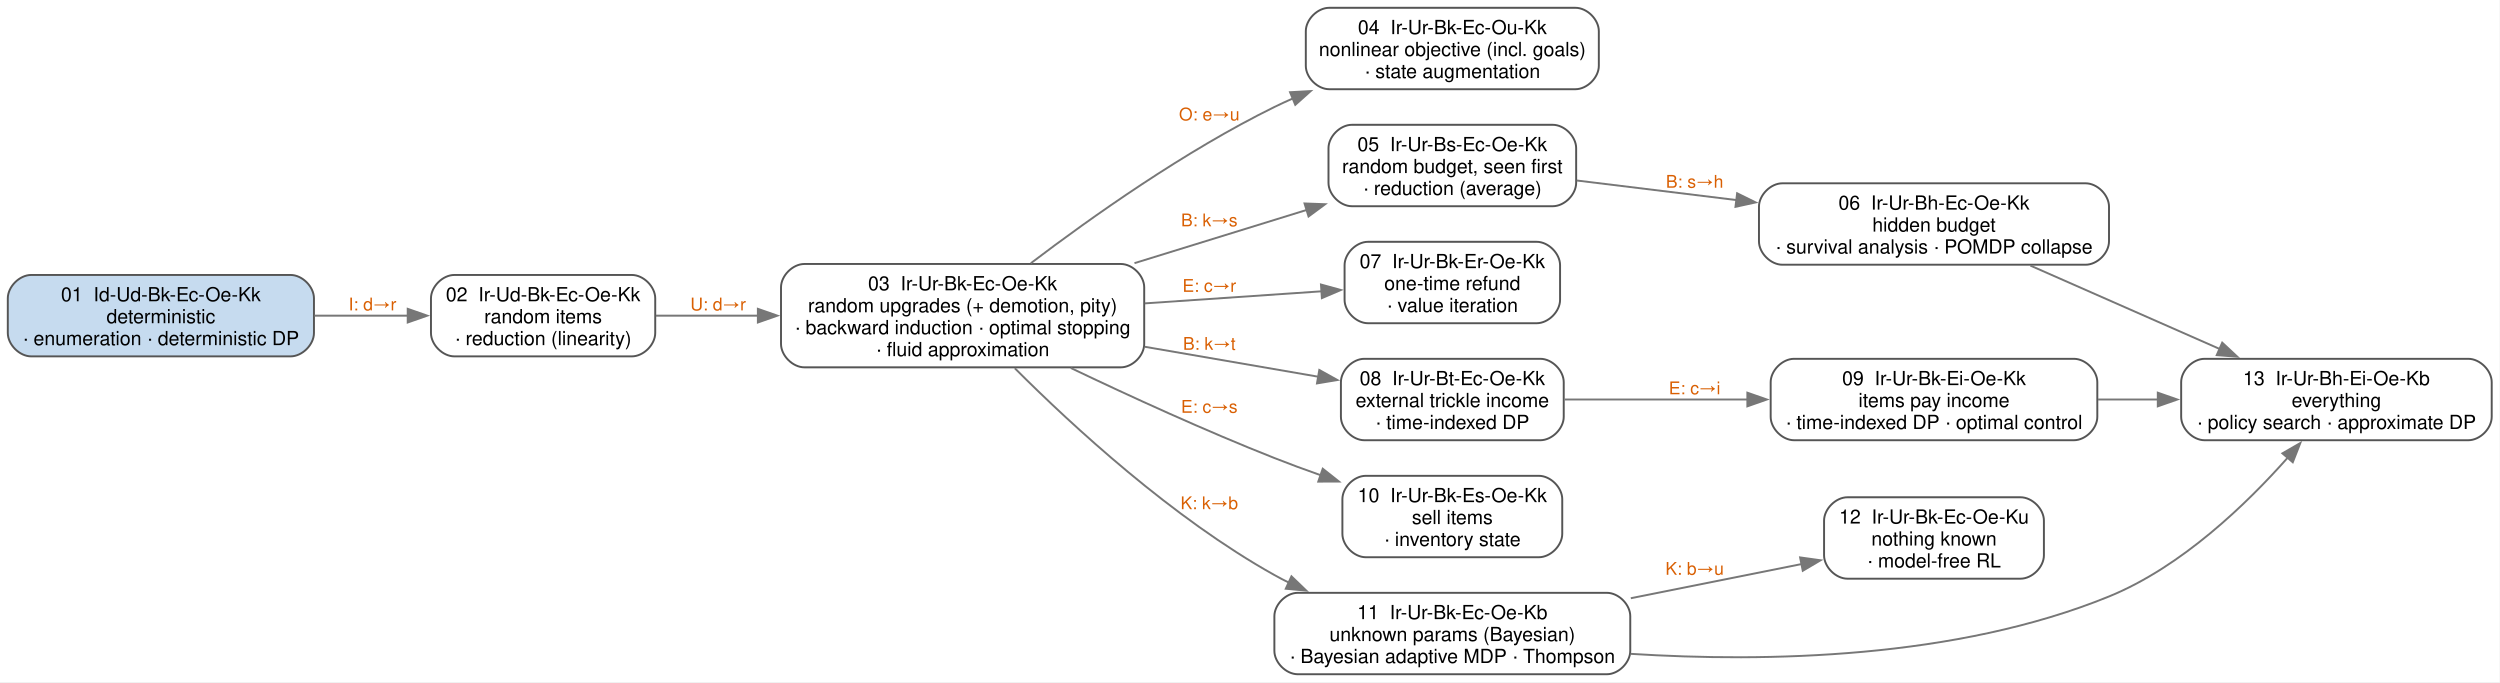
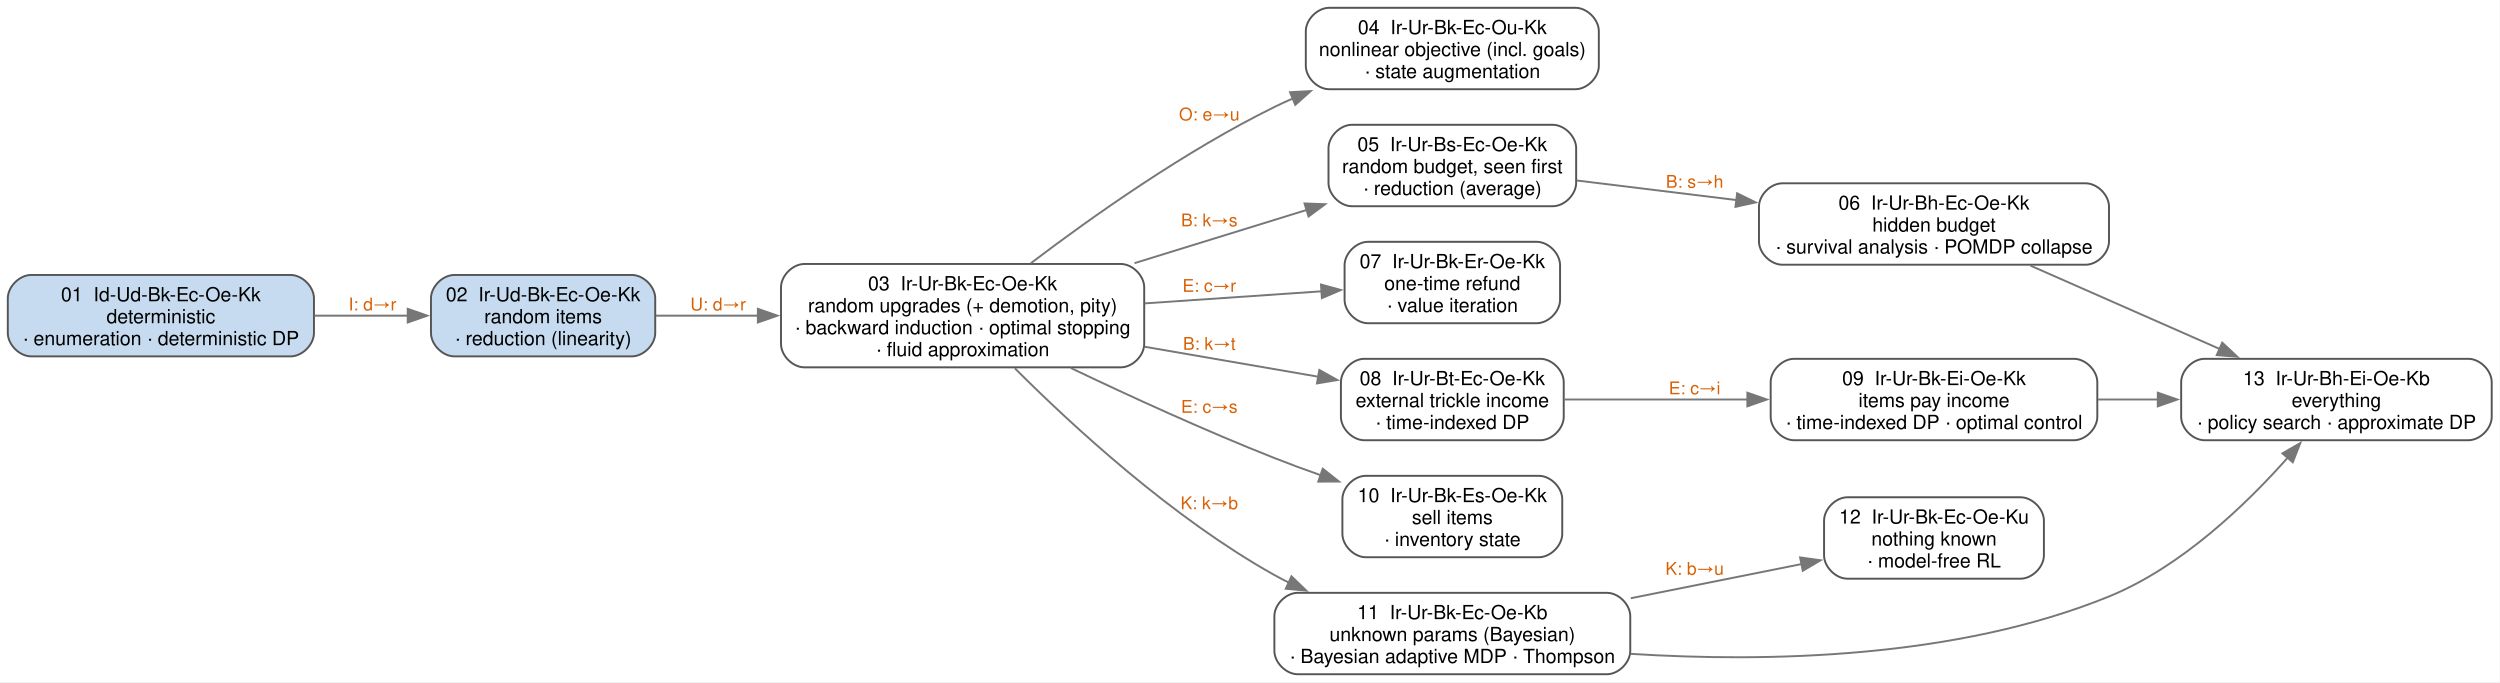
<svg xmlns="http://www.w3.org/2000/svg" width="1282pt" height="350pt" viewBox="0.00 0.00 1282.00 350.00">
  <g id="graph0" class="graph" transform="scale(1 1) rotate(0) translate(4 345.75)">
    <polygon fill="white" stroke="none" points="-4,4 -4,-345.75 1277.75,-345.75 1277.75,4 -4,4" />
    <g id="node1" class="node">
      <path fill="#c6dbef" stroke="#555555" d="M145,-204.75C145,-204.75 12,-204.75 12,-204.75 6,-204.75 0,-198.75 0,-192.75 0,-192.75 0,-175 0,-175 0,-169 6,-163 12,-163 12,-163 145,-163 145,-163 151,-163 157,-169 157,-175 157,-175 157,-192.75 157,-192.75 157,-198.75 151,-204.75 145,-204.75" />
      <text xml:space="preserve" text-anchor="middle" x="78.5" y="-191.25" font-family="Helvetica,sans-Serif" font-size="10.00">01  Id-Ud-Bk-Ec-Oe-Kk</text>
      <text xml:space="preserve" text-anchor="middle" x="78.5" y="-180" font-family="Helvetica,sans-Serif" font-size="10.00">deterministic</text>
      <text xml:space="preserve" text-anchor="middle" x="78.5" y="-168.75" font-family="Helvetica,sans-Serif" font-size="10.00">· enumeration · deterministic DP</text>
    </g>
    <g id="node2" class="node">
-       <path fill="white" stroke="#555555" d="M320,-204.75C320,-204.75 229,-204.75 229,-204.75 223,-204.75 217,-198.75 217,-192.75 217,-192.75 217,-175 217,-175 217,-169 223,-163 229,-163 229,-163 320,-163 320,-163 326,-163 332,-169 332,-175 332,-175 332,-192.75 332,-192.75 332,-198.75 326,-204.75 320,-204.75" />
+       <path fill="#c6dbef" stroke="#555555" d="M320,-204.75C320,-204.75 229,-204.75 229,-204.75 223,-204.75 217,-198.75 217,-192.75 217,-192.75 217,-175 217,-175 217,-169 223,-163 229,-163 229,-163 320,-163 320,-163 326,-163 332,-169 332,-175 332,-175 332,-192.75 332,-192.75 332,-198.75 326,-204.75 320,-204.75" />
      <text xml:space="preserve" text-anchor="middle" x="274.5" y="-191.25" font-family="Helvetica,sans-Serif" font-size="10.00">02  Ir-Ud-Bk-Ec-Oe-Kk</text>
      <text xml:space="preserve" text-anchor="middle" x="274.5" y="-180" font-family="Helvetica,sans-Serif" font-size="10.00">random items</text>
      <text xml:space="preserve" text-anchor="middle" x="274.5" y="-168.75" font-family="Helvetica,sans-Serif" font-size="10.00">· reduction (linearity)</text>
    </g>
    <g id="edge1" class="edge">
      <path fill="none" stroke="#777777" d="M157.29,-183.88C173.24,-183.88 189.91,-183.88 205.48,-183.88" />
      <polygon fill="#777777" stroke="#777777" points="205.08,-187.38 215.08,-183.88 205.08,-180.38 205.08,-187.38" />
      <text xml:space="preserve" text-anchor="middle" x="187" y="-186.57" font-family="Helvetica,sans-Serif" font-size="9.00" fill="#d95f02">I: d→r</text>
    </g>
    <g id="node3" class="node">
      <path fill="white" stroke="#555555" d="M570.75,-210.38C570.75,-210.38 408.5,-210.38 408.5,-210.38 402.5,-210.38 396.5,-204.38 396.5,-198.38 396.5,-198.38 396.5,-169.38 396.5,-169.38 396.5,-163.38 402.5,-157.38 408.5,-157.38 408.5,-157.38 570.75,-157.38 570.75,-157.38 576.75,-157.38 582.75,-163.38 582.75,-169.38 582.75,-169.38 582.75,-198.38 582.75,-198.38 582.75,-204.38 576.75,-210.38 570.75,-210.38" />
      <text xml:space="preserve" text-anchor="middle" x="489.62" y="-196.88" font-family="Helvetica,sans-Serif" font-size="10.00">03  Ir-Ur-Bk-Ec-Oe-Kk</text>
      <text xml:space="preserve" text-anchor="middle" x="489.62" y="-185.62" font-family="Helvetica,sans-Serif" font-size="10.00">random upgrades (+ demotion, pity)</text>
      <text xml:space="preserve" text-anchor="middle" x="489.62" y="-174.38" font-family="Helvetica,sans-Serif" font-size="10.00">· backward induction · optimal stopping</text>
      <text xml:space="preserve" text-anchor="middle" x="489.62" y="-163.12" font-family="Helvetica,sans-Serif" font-size="10.00">· fluid approximation</text>
    </g>
    <g id="edge2" class="edge">
      <path fill="none" stroke="#777777" d="M332.33,-183.88C348.49,-183.88 366.62,-183.88 384.65,-183.88" />
      <polygon fill="#777777" stroke="#777777" points="384.64,-187.38 394.64,-183.88 384.64,-180.38 384.64,-187.38" />
      <text xml:space="preserve" text-anchor="middle" x="364.25" y="-186.57" font-family="Helvetica,sans-Serif" font-size="9.00" fill="#d95f02">U: d→r</text>
    </g>
    <g id="node4" class="node">
      <path fill="white" stroke="#555555" d="M803.88,-341.75C803.88,-341.75 677.62,-341.75 677.62,-341.75 671.62,-341.75 665.62,-335.75 665.62,-329.75 665.62,-329.75 665.62,-312 665.62,-312 665.62,-306 671.62,-300 677.62,-300 677.62,-300 803.88,-300 803.88,-300 809.88,-300 815.88,-306 815.88,-312 815.88,-312 815.88,-329.75 815.88,-329.75 815.88,-335.75 809.88,-341.75 803.88,-341.75" />
      <text xml:space="preserve" text-anchor="middle" x="740.75" y="-328.25" font-family="Helvetica,sans-Serif" font-size="10.00">04  Ir-Ur-Bk-Ec-Ou-Kk</text>
      <text xml:space="preserve" text-anchor="middle" x="740.75" y="-317" font-family="Helvetica,sans-Serif" font-size="10.00">nonlinear objective (incl. goals)</text>
      <text xml:space="preserve" text-anchor="middle" x="740.75" y="-305.75" font-family="Helvetica,sans-Serif" font-size="10.00">· state augmentation</text>
    </g>
    <g id="edge3" class="edge">
      <path fill="none" stroke="#777777" d="M524.61,-210.77C555.69,-234.37 603.69,-268.36 649.5,-290.88 652.59,-292.39 655.77,-293.86 659.01,-295.28" />
      <polygon fill="#777777" stroke="#777777" points="657.54,-298.46 668.12,-299.05 660.22,-291.99 657.54,-298.46" />
      <text xml:space="preserve" text-anchor="middle" x="616.12" y="-284" font-family="Helvetica,sans-Serif" font-size="9.00" fill="#d95f02">O: e→u</text>
    </g>
    <g id="node5" class="node">
      <path fill="white" stroke="#555555" d="M792.25,-281.75C792.25,-281.75 689.25,-281.75 689.25,-281.75 683.25,-281.75 677.25,-275.75 677.25,-269.75 677.25,-269.75 677.25,-252 677.25,-252 677.25,-246 683.25,-240 689.25,-240 689.25,-240 792.25,-240 792.25,-240 798.25,-240 804.25,-246 804.25,-252 804.25,-252 804.25,-269.75 804.25,-269.75 804.25,-275.75 798.25,-281.75 792.25,-281.75" />
      <text xml:space="preserve" text-anchor="middle" x="740.75" y="-268.25" font-family="Helvetica,sans-Serif" font-size="10.00">05  Ir-Ur-Bs-Ec-Oe-Kk</text>
      <text xml:space="preserve" text-anchor="middle" x="740.75" y="-257" font-family="Helvetica,sans-Serif" font-size="10.00">random budget, seen first</text>
      <text xml:space="preserve" text-anchor="middle" x="740.75" y="-245.75" font-family="Helvetica,sans-Serif" font-size="10.00">· reduction (average)</text>
    </g>
    <g id="edge4" class="edge">
      <path fill="none" stroke="#777777" d="M577.76,-210.81C606.62,-219.73 638.44,-229.56 666.18,-238.13" />
      <polygon fill="#777777" stroke="#777777" points="664.96,-241.42 675.54,-241.03 667.02,-234.73 664.96,-241.42" />
      <text xml:space="preserve" text-anchor="middle" x="616.12" y="-229.69" font-family="Helvetica,sans-Serif" font-size="9.00" fill="#d95f02">B: k→s</text>
    </g>
    <g id="node7" class="node">
      <path fill="white" stroke="#555555" d="M784,-221.75C784,-221.75 697.5,-221.75 697.5,-221.75 691.5,-221.75 685.5,-215.75 685.5,-209.75 685.5,-209.75 685.5,-192 685.5,-192 685.5,-186 691.5,-180 697.5,-180 697.5,-180 784,-180 784,-180 790,-180 796,-186 796,-192 796,-192 796,-209.75 796,-209.75 796,-215.75 790,-221.75 784,-221.75" />
      <text xml:space="preserve" text-anchor="middle" x="740.75" y="-208.25" font-family="Helvetica,sans-Serif" font-size="10.00">07  Ir-Ur-Bk-Er-Oe-Kk</text>
      <text xml:space="preserve" text-anchor="middle" x="740.75" y="-197" font-family="Helvetica,sans-Serif" font-size="10.00">one-time refund</text>
      <text xml:space="preserve" text-anchor="middle" x="740.75" y="-185.75" font-family="Helvetica,sans-Serif" font-size="10.00">· value iteration</text>
    </g>
    <g id="edge6" class="edge">
      <path fill="none" stroke="#777777" d="M583.04,-190.18C613.22,-192.24 646.11,-194.48 673.92,-196.38" />
      <polygon fill="#777777" stroke="#777777" points="673.39,-199.85 683.6,-197.04 673.86,-192.87 673.39,-199.85" />
      <text xml:space="preserve" text-anchor="middle" x="616.12" y="-196.09" font-family="Helvetica,sans-Serif" font-size="9.00" fill="#d95f02">E: c→r</text>
    </g>
    <g id="node8" class="node">
      <path fill="white" stroke="#555555" d="M785.88,-161.75C785.88,-161.75 695.62,-161.75 695.62,-161.75 689.62,-161.75 683.62,-155.75 683.62,-149.75 683.62,-149.75 683.62,-132 683.62,-132 683.62,-126 689.62,-120 695.62,-120 695.62,-120 785.88,-120 785.88,-120 791.88,-120 797.88,-126 797.88,-132 797.88,-132 797.88,-149.75 797.88,-149.75 797.88,-155.75 791.88,-161.75 785.88,-161.75" />
      <text xml:space="preserve" text-anchor="middle" x="740.75" y="-148.25" font-family="Helvetica,sans-Serif" font-size="10.00">08  Ir-Ur-Bt-Ec-Oe-Kk</text>
      <text xml:space="preserve" text-anchor="middle" x="740.75" y="-137" font-family="Helvetica,sans-Serif" font-size="10.00">external trickle income</text>
      <text xml:space="preserve" text-anchor="middle" x="740.75" y="-125.75" font-family="Helvetica,sans-Serif" font-size="10.00">· time-indexed DP</text>
    </g>
    <g id="edge7" class="edge">
      <path fill="none" stroke="#777777" d="M583.04,-167.92C612.61,-162.82 644.78,-157.27 672.23,-152.53" />
      <polygon fill="#777777" stroke="#777777" points="672.54,-156.03 681.8,-150.88 671.35,-149.13 672.54,-156.03" />
      <text xml:space="preserve" text-anchor="middle" x="616.12" y="-166.36" font-family="Helvetica,sans-Serif" font-size="9.00" fill="#d95f02">B: k→t</text>
    </g>
    <g id="node10" class="node">
      <path fill="white" stroke="#555555" d="M785.12,-101.75C785.12,-101.75 696.38,-101.75 696.38,-101.75 690.38,-101.75 684.38,-95.75 684.38,-89.75 684.38,-89.75 684.38,-72 684.38,-72 684.38,-66 690.38,-60 696.38,-60 696.38,-60 785.12,-60 785.12,-60 791.12,-60 797.12,-66 797.12,-72 797.12,-72 797.12,-89.75 797.12,-89.75 797.12,-95.75 791.12,-101.75 785.12,-101.75" />
      <text xml:space="preserve" text-anchor="middle" x="740.75" y="-88.25" font-family="Helvetica,sans-Serif" font-size="10.00">10  Ir-Ur-Bk-Es-Oe-Kk</text>
      <text xml:space="preserve" text-anchor="middle" x="740.75" y="-77" font-family="Helvetica,sans-Serif" font-size="10.00">sell items</text>
      <text xml:space="preserve" text-anchor="middle" x="740.75" y="-65.75" font-family="Helvetica,sans-Serif" font-size="10.00">· inventory state</text>
    </g>
    <g id="edge9" class="edge">
      <path fill="none" stroke="#777777" d="M545.13,-157.03C575.5,-142.53 614.2,-124.8 649.5,-110.88 657.1,-107.88 665.14,-104.91 673.16,-102.09" />
      <polygon fill="#777777" stroke="#777777" points="674.3,-105.4 682.61,-98.82 672.01,-98.78 674.3,-105.4" />
      <text xml:space="preserve" text-anchor="middle" x="616.12" y="-134.07" font-family="Helvetica,sans-Serif" font-size="9.00" fill="#d95f02">E: c→s</text>
    </g>
    <g id="node11" class="node">
      <path fill="white" stroke="#555555" d="M820,-41.75C820,-41.75 661.5,-41.75 661.5,-41.75 655.5,-41.75 649.5,-35.75 649.5,-29.75 649.5,-29.75 649.5,-12 649.5,-12 649.5,-6 655.5,0 661.5,0 661.5,0 820,0 820,0 826,0 832,-6 832,-12 832,-12 832,-29.75 832,-29.75 832,-35.75 826,-41.75 820,-41.75" />
      <text xml:space="preserve" text-anchor="middle" x="740.75" y="-28.25" font-family="Helvetica,sans-Serif" font-size="10.00">11  Ir-Ur-Bk-Ec-Oe-Kb</text>
      <text xml:space="preserve" text-anchor="middle" x="740.75" y="-17" font-family="Helvetica,sans-Serif" font-size="10.00">unknown params (Bayesian)</text>
      <text xml:space="preserve" text-anchor="middle" x="740.75" y="-5.75" font-family="Helvetica,sans-Serif" font-size="10.00">· Bayesian adaptive MDP · Thompson</text>
    </g>
    <g id="edge10" class="edge">
      <path fill="none" stroke="#777777" d="M516.39,-156.91C546.03,-127.26 597.36,-79.97 649.5,-50.88 651.96,-49.5 654.49,-48.18 657.08,-46.91" />
      <polygon fill="#777777" stroke="#777777" points="658.26,-50.21 665.89,-42.87 655.34,-43.85 658.26,-50.21" />
      <text xml:space="preserve" text-anchor="middle" x="616.12" y="-84.64" font-family="Helvetica,sans-Serif" font-size="9.00" fill="#d95f02">K: k→b</text>
    </g>
    <g id="node6" class="node">
      <path fill="white" stroke="#555555" d="M1065.5,-251.75C1065.5,-251.75 910,-251.75 910,-251.75 904,-251.75 898,-245.75 898,-239.75 898,-239.75 898,-222 898,-222 898,-216 904,-210 910,-210 910,-210 1065.5,-210 1065.5,-210 1071.5,-210 1077.5,-216 1077.5,-222 1077.5,-222 1077.5,-239.75 1077.5,-239.75 1077.5,-245.75 1071.5,-251.75 1065.5,-251.75" />
      <text xml:space="preserve" text-anchor="middle" x="987.75" y="-238.25" font-family="Helvetica,sans-Serif" font-size="10.00">06  Ir-Ur-Bh-Ec-Oe-Kk</text>
      <text xml:space="preserve" text-anchor="middle" x="987.75" y="-227" font-family="Helvetica,sans-Serif" font-size="10.00">hidden budget</text>
      <text xml:space="preserve" text-anchor="middle" x="987.75" y="-215.75" font-family="Helvetica,sans-Serif" font-size="10.00">· survival analysis · POMDP collapse</text>
    </g>
    <g id="edge5" class="edge">
      <path fill="none" stroke="#777777" d="M804.53,-253.19C829.45,-250.14 858.74,-246.55 886.45,-243.16" />
      <polygon fill="#777777" stroke="#777777" points="886.8,-246.64 896.3,-241.95 885.95,-239.69 886.8,-246.64" />
      <text xml:space="preserve" text-anchor="middle" x="865" y="-249.47" font-family="Helvetica,sans-Serif" font-size="9.00" fill="#d95f02">B: s→h</text>
    </g>
    <g id="node13" class="node">
      <path fill="white" stroke="#555555" d="M1261.75,-161.75C1261.75,-161.75 1126.5,-161.75 1126.5,-161.75 1120.5,-161.75 1114.5,-155.75 1114.5,-149.75 1114.5,-149.75 1114.5,-132 1114.5,-132 1114.5,-126 1120.5,-120 1126.5,-120 1126.5,-120 1261.75,-120 1261.75,-120 1267.75,-120 1273.75,-126 1273.75,-132 1273.75,-132 1273.75,-149.75 1273.75,-149.75 1273.75,-155.75 1267.75,-161.75 1261.75,-161.75" />
      <text xml:space="preserve" text-anchor="middle" x="1194.12" y="-148.25" font-family="Helvetica,sans-Serif" font-size="10.00">13  Ir-Ur-Bh-Ei-Oe-Kb</text>
      <text xml:space="preserve" text-anchor="middle" x="1194.12" y="-137" font-family="Helvetica,sans-Serif" font-size="10.00">everything</text>
      <text xml:space="preserve" text-anchor="middle" x="1194.12" y="-125.75" font-family="Helvetica,sans-Serif" font-size="10.00">· policy search · approximate DP</text>
    </g>
    <g id="edge12" class="edge">
      <path fill="none" stroke="#777777" d="M1037.18,-209.55C1066.35,-196.7 1103.68,-180.26 1134.5,-166.69" />
      <polygon fill="#777777" stroke="#777777" points="1135.56,-170.05 1143.3,-162.82 1132.74,-163.64 1135.56,-170.05" />
    </g>
    <g id="node9" class="node">
      <path fill="white" stroke="#555555" d="M1059.5,-161.75C1059.5,-161.75 916,-161.75 916,-161.75 910,-161.75 904,-155.75 904,-149.75 904,-149.75 904,-132 904,-132 904,-126 910,-120 916,-120 916,-120 1059.5,-120 1059.5,-120 1065.5,-120 1071.5,-126 1071.5,-132 1071.5,-132 1071.5,-149.75 1071.5,-149.75 1071.5,-155.75 1065.5,-161.75 1059.5,-161.75" />
      <text xml:space="preserve" text-anchor="middle" x="987.75" y="-148.25" font-family="Helvetica,sans-Serif" font-size="10.00">09  Ir-Ur-Bk-Ei-Oe-Kk</text>
      <text xml:space="preserve" text-anchor="middle" x="987.75" y="-137" font-family="Helvetica,sans-Serif" font-size="10.00">items pay income</text>
      <text xml:space="preserve" text-anchor="middle" x="987.75" y="-125.75" font-family="Helvetica,sans-Serif" font-size="10.00">· time-indexed DP · optimal control</text>
    </g>
    <g id="edge8" class="edge">
      <path fill="none" stroke="#777777" d="M798.27,-140.88C826.2,-140.88 860.67,-140.88 892.45,-140.88" />
      <polygon fill="#777777" stroke="#777777" points="892.05,-144.38 902.05,-140.88 892.05,-137.38 892.05,-144.38" />
      <text xml:space="preserve" text-anchor="middle" x="865" y="-143.57" font-family="Helvetica,sans-Serif" font-size="9.00" fill="#d95f02">E: c→i</text>
    </g>
    <g id="edge13" class="edge">
      <path fill="none" stroke="#777777" d="M1071.88,-140.88C1081.99,-140.88 1092.37,-140.88 1102.59,-140.88" />
      <polygon fill="#777777" stroke="#777777" points="1102.52,-144.38 1112.52,-140.88 1102.52,-137.38 1102.52,-144.38" />
    </g>
    <g id="node12" class="node">
      <path fill="white" stroke="#555555" d="M1032.12,-90.75C1032.12,-90.75 943.38,-90.75 943.38,-90.75 937.38,-90.75 931.38,-84.75 931.38,-78.75 931.38,-78.75 931.38,-61 931.38,-61 931.38,-55 937.38,-49 943.38,-49 943.38,-49 1032.12,-49 1032.12,-49 1038.12,-49 1044.12,-55 1044.12,-61 1044.12,-61 1044.12,-78.75 1044.12,-78.75 1044.12,-84.75 1038.12,-90.75 1032.12,-90.75" />
      <text xml:space="preserve" text-anchor="middle" x="987.75" y="-77.25" font-family="Helvetica,sans-Serif" font-size="10.00">12  Ir-Ur-Bk-Ec-Oe-Ku</text>
      <text xml:space="preserve" text-anchor="middle" x="987.75" y="-66" font-family="Helvetica,sans-Serif" font-size="10.00">nothing known</text>
      <text xml:space="preserve" text-anchor="middle" x="987.75" y="-54.75" font-family="Helvetica,sans-Serif" font-size="10.00">· model-free RL</text>
    </g>
    <g id="edge11" class="edge">
      <path fill="none" stroke="#777777" d="M832.28,-38.98C861.27,-44.78 892.82,-51.09 919.8,-56.49" />
      <polygon fill="#777777" stroke="#777777" points="919.09,-59.91 929.58,-58.44 920.46,-53.05 919.09,-59.91" />
      <text xml:space="preserve" text-anchor="middle" x="865" y="-51.01" font-family="Helvetica,sans-Serif" font-size="9.00" fill="#d95f02">K: b→u</text>
    </g>
    <g id="edge14" class="edge">
      <path fill="none" stroke="#777777" d="M832.17,-10.46C901.81,-6.06 999.11,-7.9 1077.5,-39.88 1114.65,-55.03 1148.08,-87.28 1169.33,-111.28" />
      <polygon fill="#777777" stroke="#777777" points="1166.42,-113.27 1175.6,-118.56 1171.73,-108.7 1166.42,-113.27" />
    </g>
  </g>
</svg>
